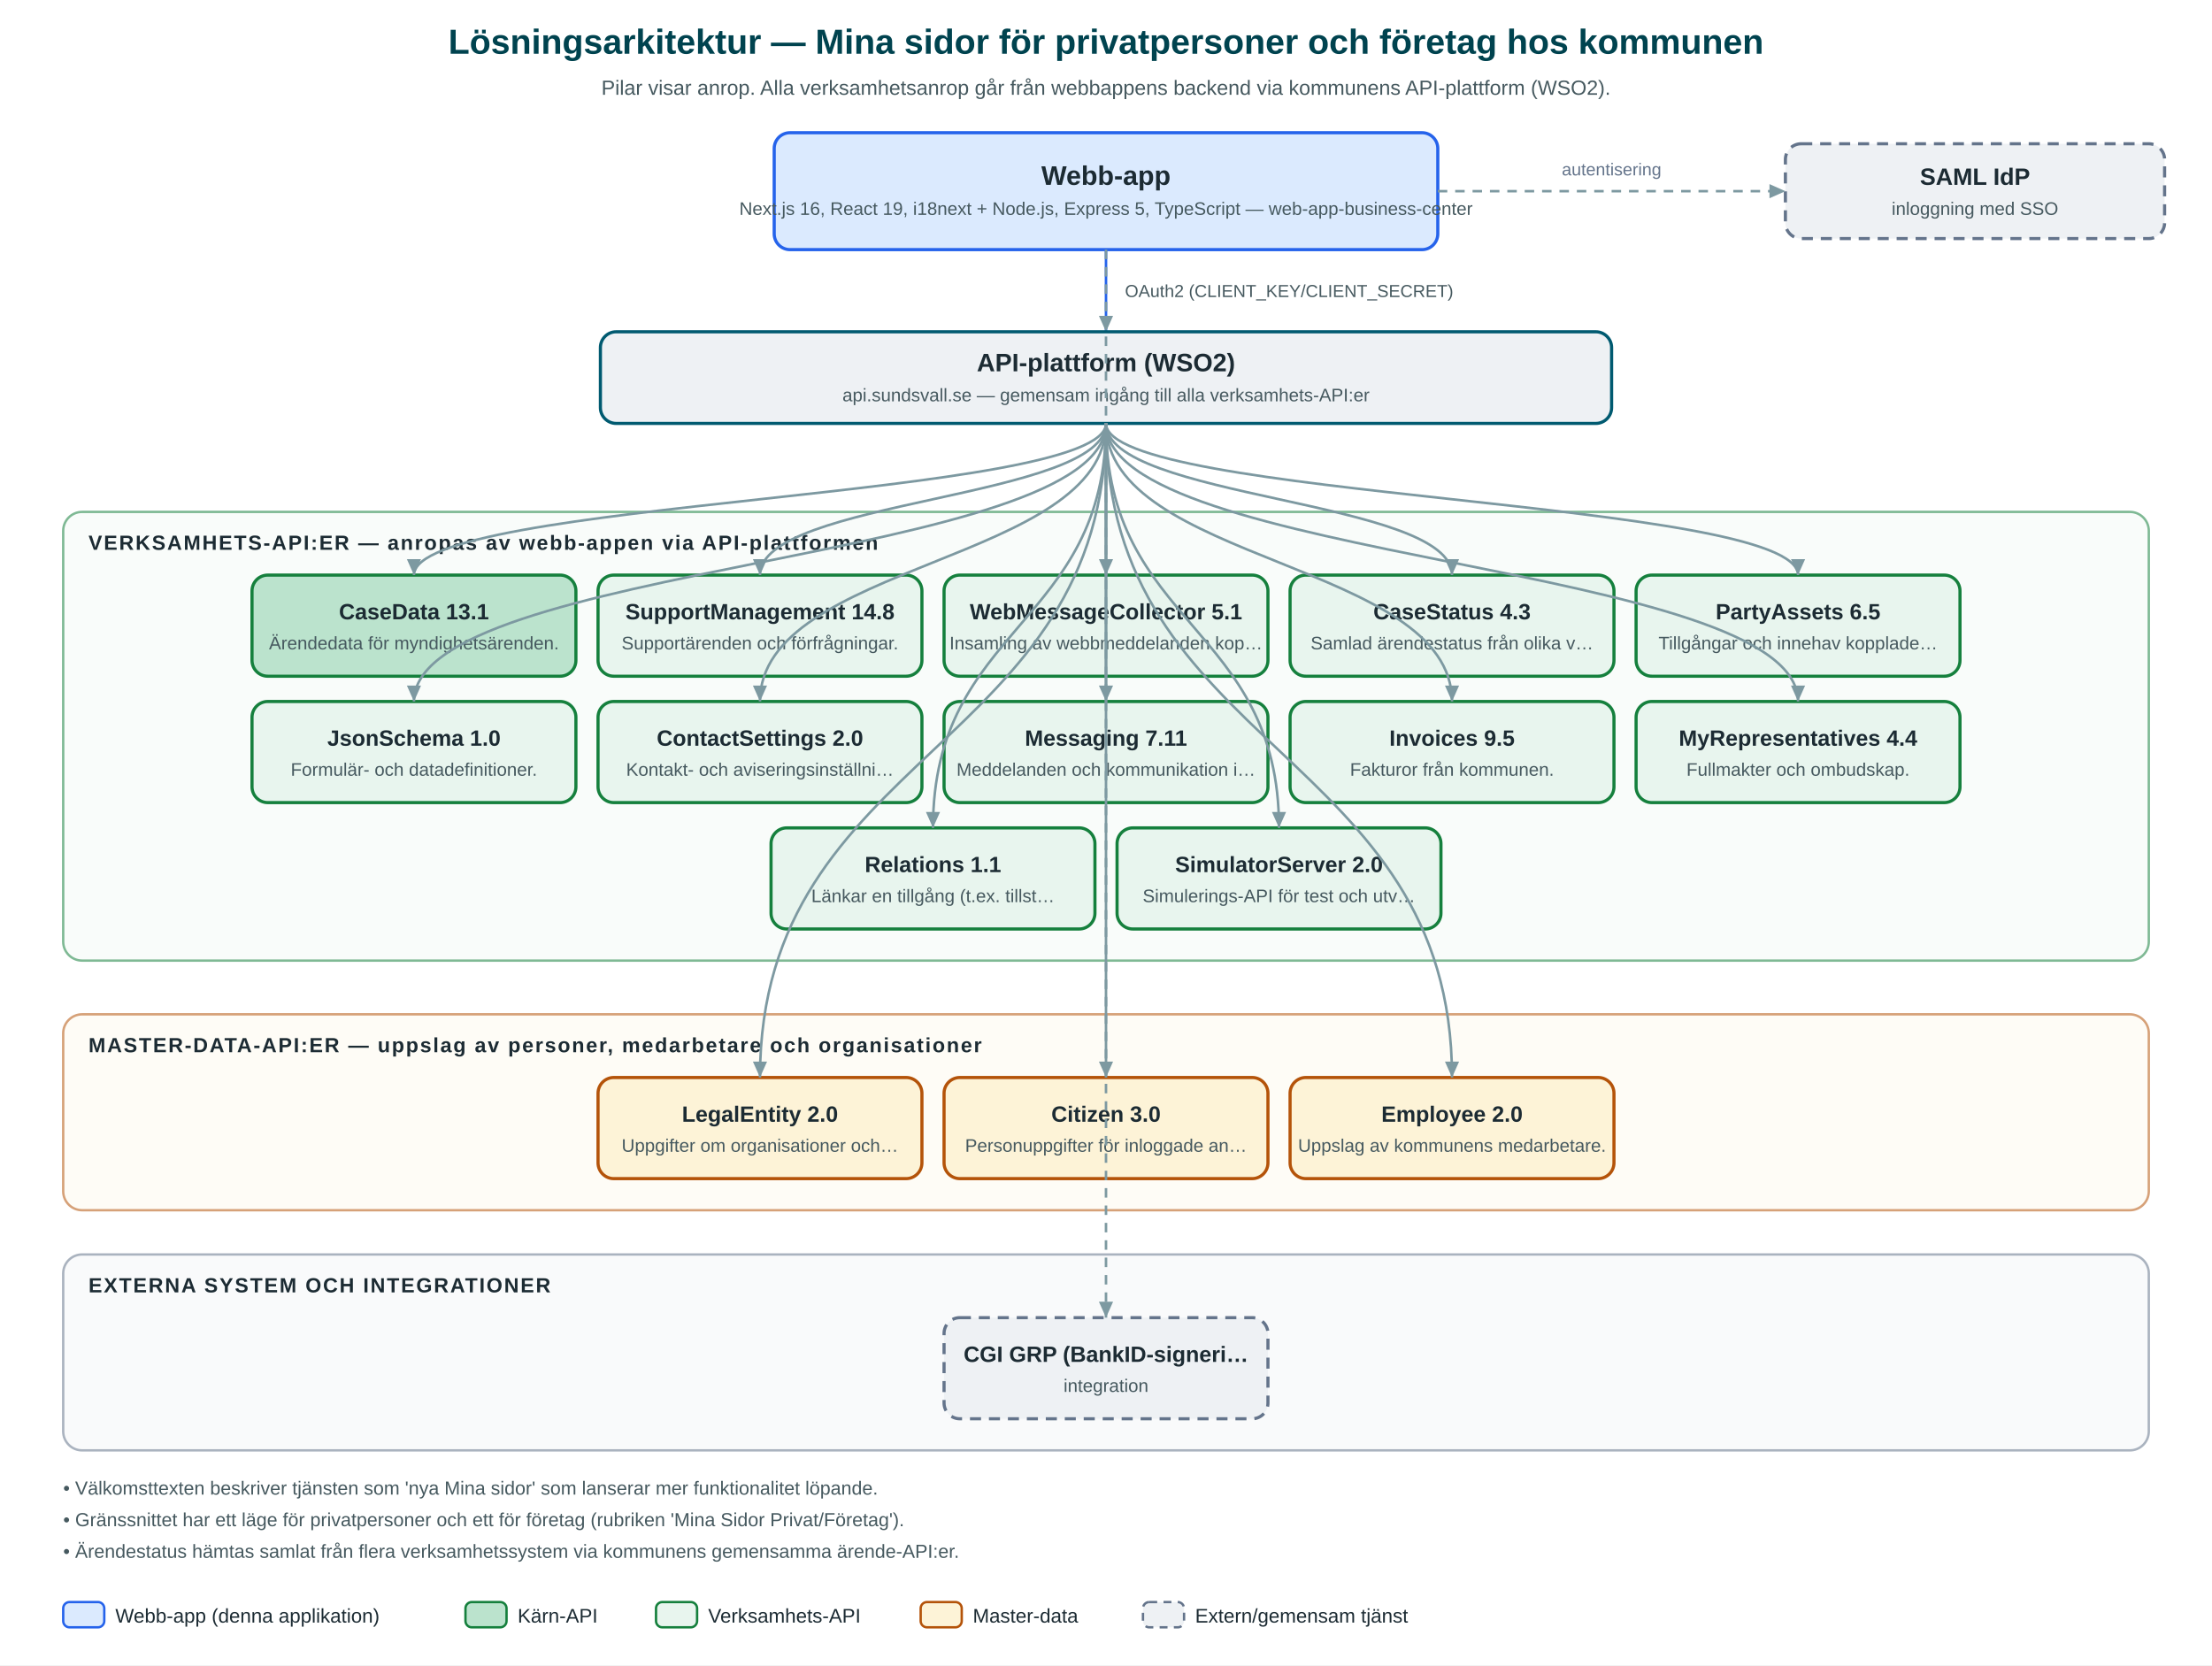
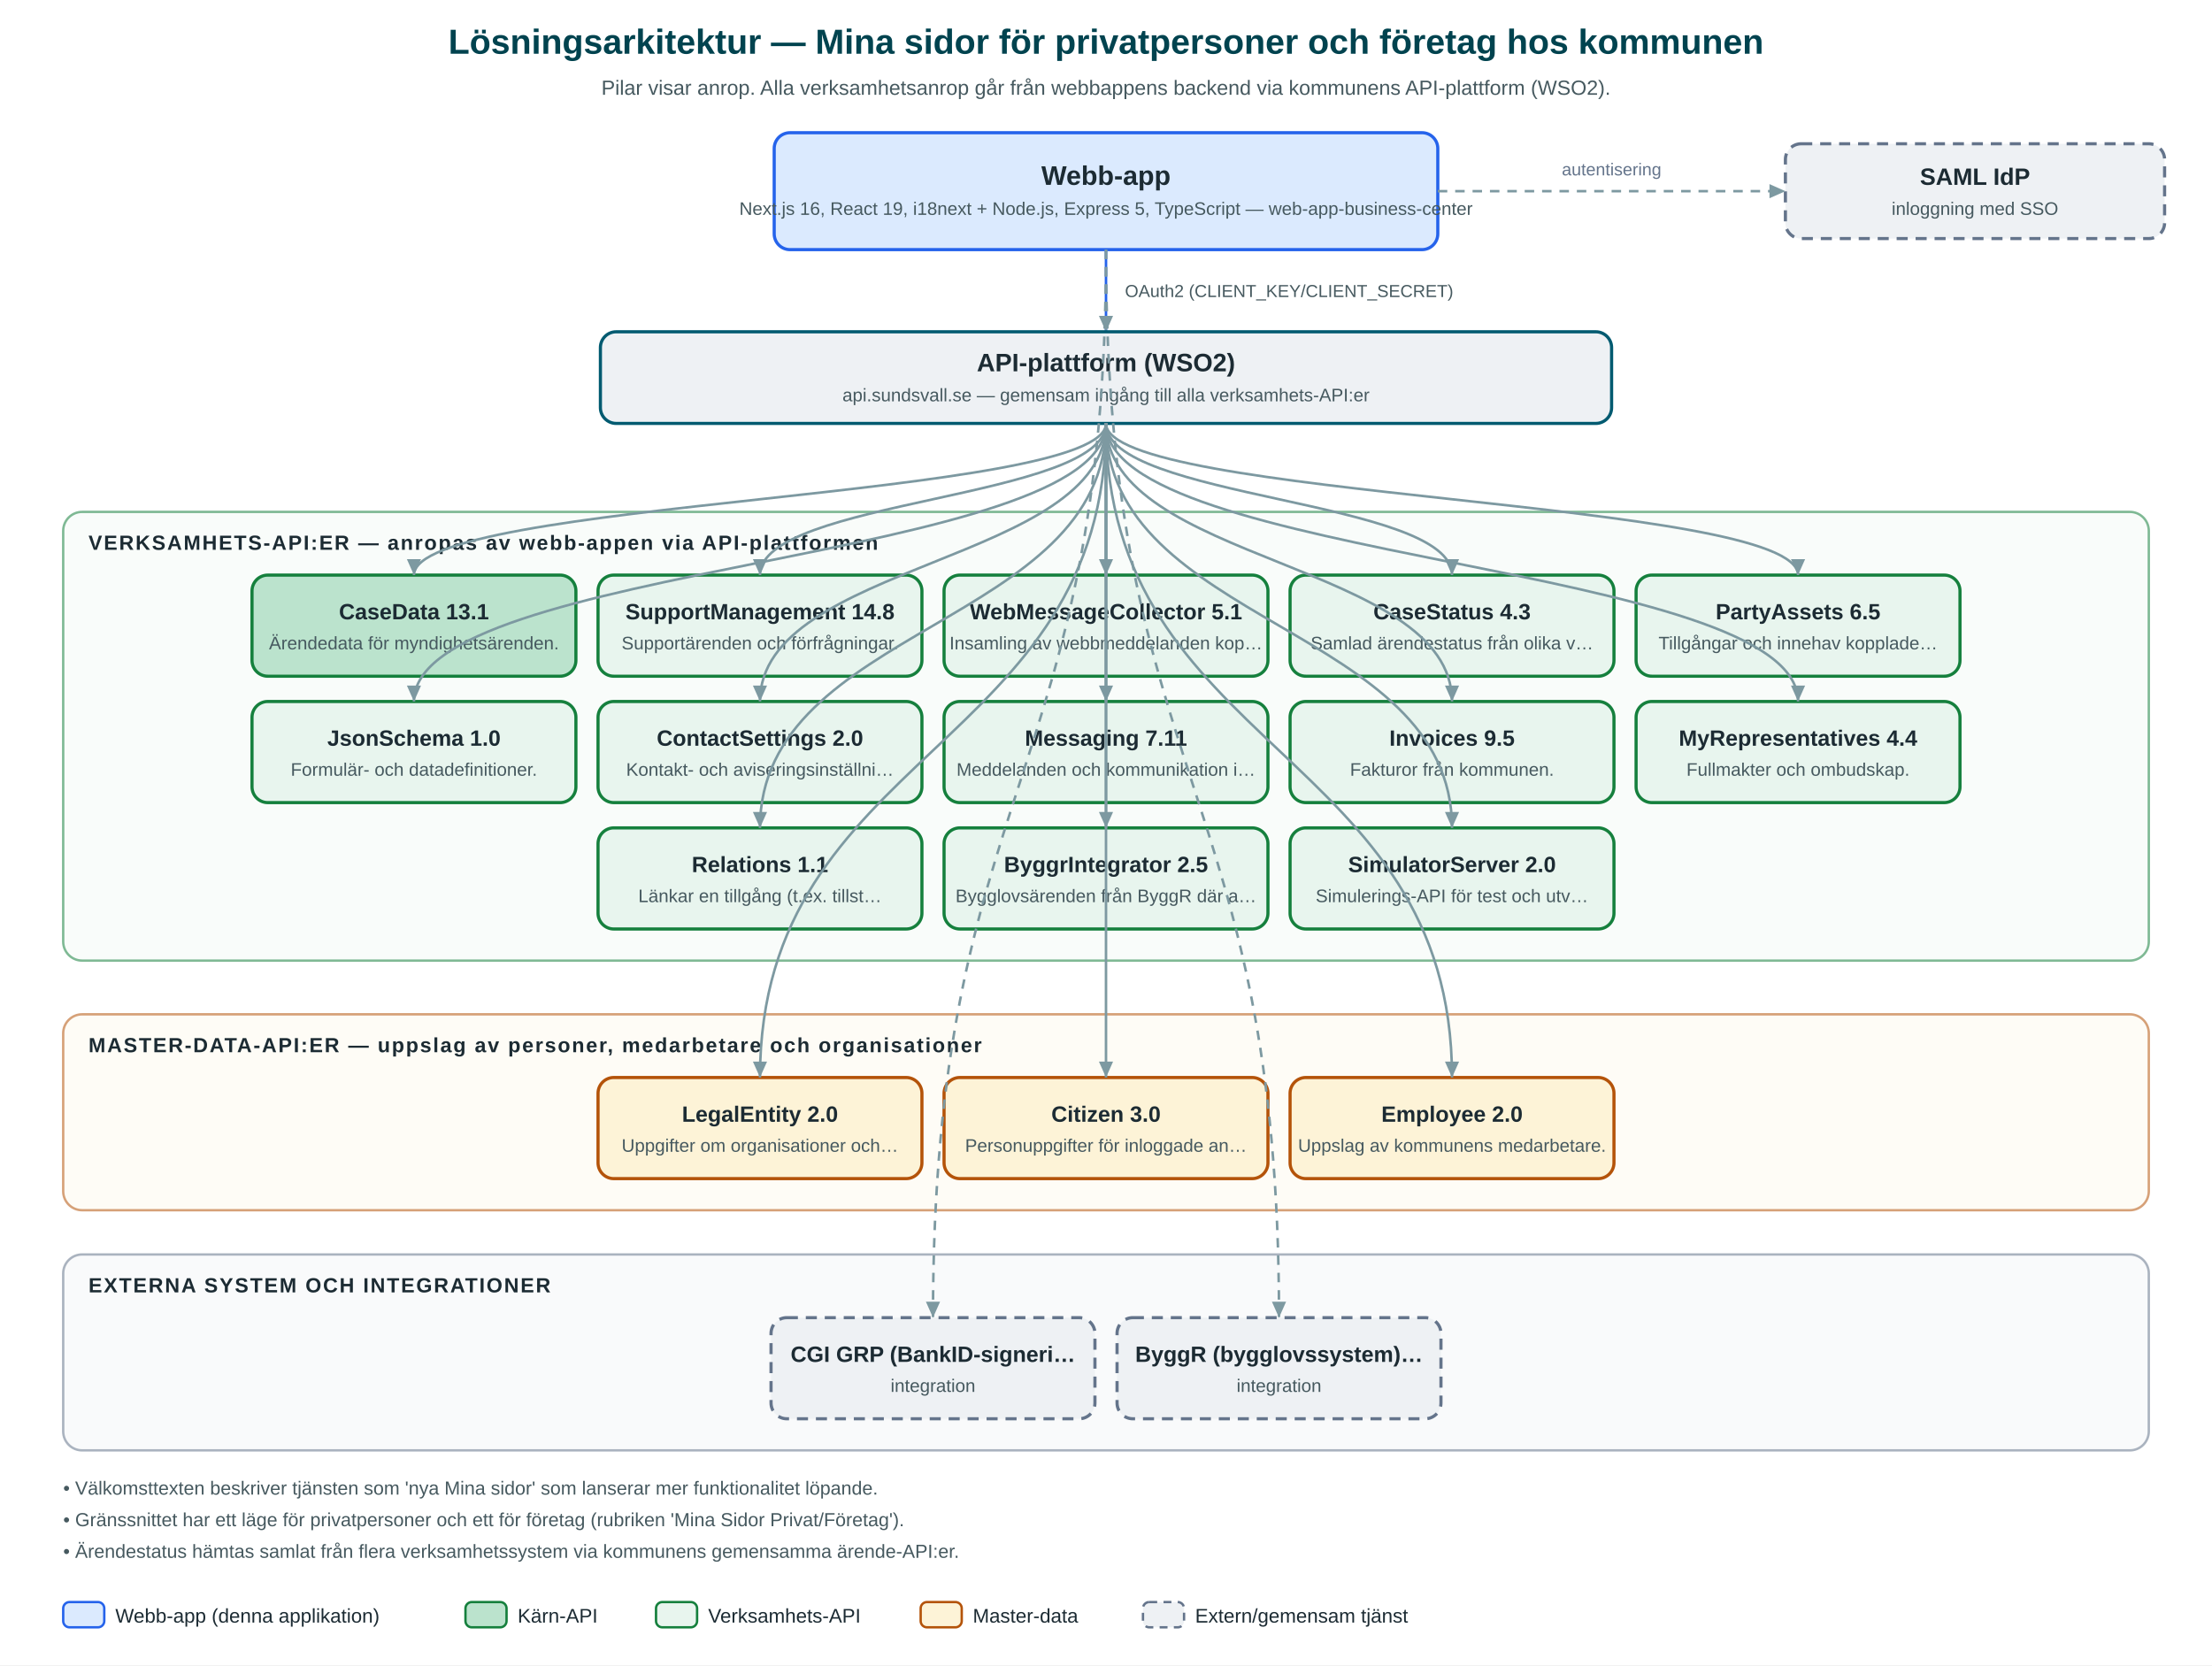
<svg xmlns="http://www.w3.org/2000/svg" viewBox="0 0 1400 1054" font-family="Segoe UI, Helvetica Neue, Arial, sans-serif" role="img" aria-label="Arkitekturdiagram för Mina sidor för privatpersoner och företag hos kommunen">
  <defs>
    <marker id="arr" viewBox="0 0 10 10" refX="9" refY="5" markerWidth="7" markerHeight="7" orient="auto-start-reverse">
      <path d="M 0 1 L 9 5 L 0 9 z" fill="#7d99a1" />
    </marker>
  </defs>
  <rect width="1400" height="1054" fill="#ffffff" />
  <text x="700.0" y="34" text-anchor="middle" font-size="22" font-weight="bold" fill="#00434f">Lösningsarkitektur — Mina sidor för privatpersoner och företag hos kommunen</text>
  <text x="700.0" y="60" text-anchor="middle" font-size="13" fill="#46595f">Pilar visar anrop. Alla verksamhetsanrop går från webbappens backend via kommunens API-plattform (WSO2).</text>
  <rect x="490.0" y="84" rx="10" width="420" height="74" fill="#dbeafe" stroke="#2563eb" stroke-width="2" />
  <text x="700.0" y="117.0" text-anchor="middle" font-size="17" font-weight="bold" fill="#1c2b33">Webb-app</text>
  <text x="700.0" y="136.0" text-anchor="middle" font-size="11.5" fill="#46595f">Next.js 16, React 19, i18next + Node.js, Express 5, TypeScript — web-app-business-center</text>
  <rect x="1130" y="91" rx="10" width="240" height="60" fill="#eef1f4" stroke="#64748b" stroke-width="2" stroke-dasharray="7,5" />
  <text x="1250.0" y="117.0" text-anchor="middle" font-size="15" font-weight="bold" fill="#1c2b33">SAML IdP</text>
  <text x="1250.0" y="136.0" text-anchor="middle" font-size="11.5" fill="#46595f">inloggning med SSO</text>
  <path d="M 910.0 121.0 L 1130 121.0" fill="none" stroke="#7d99a1" stroke-width="1.6" stroke-dasharray="6,5" marker-end="url(#arr)" />
  <text x="1020.0" y="111.0" text-anchor="middle" font-size="11" fill="#64748b">autentisering</text>
  <path d="M 700.0 158 L 700.0 210" fill="none" stroke="#2563eb" stroke-width="1.6" marker-end="url(#arr)" />
  <text x="712.0" y="188" font-size="11" fill="#46595f">OAuth2 (CLIENT_KEY/CLIENT_SECRET)</text>
  <rect x="380.0" y="210" rx="10" width="640" height="58" fill="#eef1f4" stroke="#005a70" stroke-width="2" />
  <text x="700.0" y="235.0" text-anchor="middle" font-size="16" font-weight="bold" fill="#1c2b33">API-plattform (WSO2)</text>
  <text x="700.0" y="254.0" text-anchor="middle" font-size="11.5" fill="#46595f">api.sundsvall.se — gemensam ingång till alla verksamhets-API:er</text>
  <rect x="40" y="324" rx="12" width="1320" height="284" fill="#f4faf6" stroke="#15803d" stroke-width="1.5" opacity="0.55" />
  <text x="56" y="348" font-size="13" font-weight="bold" letter-spacing="1" fill="#1c2b33">VERKSAMHETS-API:ER — anropas av webb-appen via API-plattformen</text>
  <rect x="159.5" y="364" rx="10" width="205" height="64" fill="#bbe3cd" stroke="#15803d" stroke-width="2" />
  <text x="262.0" y="392.0" text-anchor="middle" font-size="14" font-weight="bold" fill="#1c2b33">CaseData 13.1</text>
  <text x="262.0" y="411.0" text-anchor="middle" font-size="11.5" fill="#46595f">Ärendedata för myndighetsärenden.</text>
  <path d="M 700.0 268 C 700.0 316.0, 262.0 316.0, 262.0 364" fill="none" stroke="#7d99a1" stroke-width="1.6" marker-end="url(#arr)" />
  <rect x="378.5" y="364" rx="10" width="205" height="64" fill="#e8f5ee" stroke="#15803d" stroke-width="2" />
  <text x="481.0" y="392.0" text-anchor="middle" font-size="14" font-weight="bold" fill="#1c2b33">SupportManagement 14.8</text>
  <text x="481.0" y="411.0" text-anchor="middle" font-size="11.5" fill="#46595f">Supportärenden och förfrågningar.</text>
  <path d="M 700.0 268 C 700.0 316.0, 481.0 316.0, 481.0 364" fill="none" stroke="#7d99a1" stroke-width="1.6" marker-end="url(#arr)" />
  <rect x="597.5" y="364" rx="10" width="205" height="64" fill="#e8f5ee" stroke="#15803d" stroke-width="2" />
  <text x="700.0" y="392.0" text-anchor="middle" font-size="14" font-weight="bold" fill="#1c2b33">WebMessageCollector 5.1</text>
  <text x="700.0" y="411.0" text-anchor="middle" font-size="11.5" fill="#46595f">Insamling av webbmeddelanden kop…</text>
  <path d="M 700.0 268 C 700.0 316.0, 700.0 316.0, 700.0 364" fill="none" stroke="#7d99a1" stroke-width="1.6" marker-end="url(#arr)" />
  <rect x="816.5" y="364" rx="10" width="205" height="64" fill="#e8f5ee" stroke="#15803d" stroke-width="2" />
  <text x="919.0" y="392.0" text-anchor="middle" font-size="14" font-weight="bold" fill="#1c2b33">CaseStatus 4.3</text>
  <text x="919.0" y="411.0" text-anchor="middle" font-size="11.5" fill="#46595f">Samlad ärendestatus från olika v…</text>
  <path d="M 700.0 268 C 700.0 316.0, 919.0 316.0, 919.0 364" fill="none" stroke="#7d99a1" stroke-width="1.6" marker-end="url(#arr)" />
  <rect x="1035.5" y="364" rx="10" width="205" height="64" fill="#e8f5ee" stroke="#15803d" stroke-width="2" />
  <text x="1138.0" y="392.0" text-anchor="middle" font-size="14" font-weight="bold" fill="#1c2b33">PartyAssets 6.5</text>
  <text x="1138.0" y="411.0" text-anchor="middle" font-size="11.5" fill="#46595f">Tillgångar och innehav kopplade…</text>
  <path d="M 700.0 268 C 700.0 316.0, 1138.0 316.0, 1138.0 364" fill="none" stroke="#7d99a1" stroke-width="1.6" marker-end="url(#arr)" />
  <rect x="159.5" y="444" rx="10" width="205" height="64" fill="#e8f5ee" stroke="#15803d" stroke-width="2" />
  <text x="262.0" y="472.0" text-anchor="middle" font-size="14" font-weight="bold" fill="#1c2b33">JsonSchema 1.0</text>
  <text x="262.0" y="491.0" text-anchor="middle" font-size="11.5" fill="#46595f">Formulär- och datadefinitioner.</text>
  <path d="M 700.0 268 C 700.0 356.0, 262.0 356.0, 262.0 444" fill="none" stroke="#7d99a1" stroke-width="1.6" marker-end="url(#arr)" />
  <rect x="378.5" y="444" rx="10" width="205" height="64" fill="#e8f5ee" stroke="#15803d" stroke-width="2" />
  <text x="481.0" y="472.0" text-anchor="middle" font-size="14" font-weight="bold" fill="#1c2b33">ContactSettings 2.0</text>
  <text x="481.0" y="491.0" text-anchor="middle" font-size="11.5" fill="#46595f">Kontakt- och aviseringsinställni…</text>
  <path d="M 700.0 268 C 700.0 356.0, 481.0 356.0, 481.0 444" fill="none" stroke="#7d99a1" stroke-width="1.6" marker-end="url(#arr)" />
  <rect x="597.5" y="444" rx="10" width="205" height="64" fill="#e8f5ee" stroke="#15803d" stroke-width="2" />
  <text x="700.0" y="472.0" text-anchor="middle" font-size="14" font-weight="bold" fill="#1c2b33">Messaging 7.11</text>
  <text x="700.0" y="491.0" text-anchor="middle" font-size="11.5" fill="#46595f">Meddelanden och kommunikation i…</text>
  <path d="M 700.0 268 C 700.0 356.0, 700.0 356.0, 700.0 444" fill="none" stroke="#7d99a1" stroke-width="1.6" marker-end="url(#arr)" />
  <rect x="816.5" y="444" rx="10" width="205" height="64" fill="#e8f5ee" stroke="#15803d" stroke-width="2" />
  <text x="919.0" y="472.0" text-anchor="middle" font-size="14" font-weight="bold" fill="#1c2b33">Invoices 9.5</text>
  <text x="919.0" y="491.0" text-anchor="middle" font-size="11.5" fill="#46595f">Fakturor från kommunen.</text>
  <path d="M 700.0 268 C 700.0 356.0, 919.0 356.0, 919.0 444" fill="none" stroke="#7d99a1" stroke-width="1.6" marker-end="url(#arr)" />
  <rect x="1035.5" y="444" rx="10" width="205" height="64" fill="#e8f5ee" stroke="#15803d" stroke-width="2" />
  <text x="1138.0" y="472.0" text-anchor="middle" font-size="14" font-weight="bold" fill="#1c2b33">MyRepresentatives 4.4</text>
  <text x="1138.0" y="491.0" text-anchor="middle" font-size="11.5" fill="#46595f">Fullmakter och ombudskap.</text>
  <path d="M 700.0 268 C 700.0 356.0, 1138.0 356.0, 1138.0 444" fill="none" stroke="#7d99a1" stroke-width="1.6" marker-end="url(#arr)" />
-   <rect x="488.0" y="524" rx="10" width="205" height="64" fill="#e8f5ee" stroke="#15803d" stroke-width="2" />
-   <text x="590.5" y="552.0" text-anchor="middle" font-size="14" font-weight="bold" fill="#1c2b33">Relations 1.1</text>
-   <text x="590.5" y="571.0" text-anchor="middle" font-size="11.5" fill="#46595f">Länkar en tillgång (t.ex. tillst…</text>
-   <path d="M 700.0 268 C 700.0 396.0, 590.5 396.0, 590.5 524" fill="none" stroke="#7d99a1" stroke-width="1.6" marker-end="url(#arr)" />
-   <rect x="707.0" y="524" rx="10" width="205" height="64" fill="#e8f5ee" stroke="#15803d" stroke-width="2" />
-   <text x="809.5" y="552.0" text-anchor="middle" font-size="14" font-weight="bold" fill="#1c2b33">SimulatorServer 2.0</text>
-   <text x="809.5" y="571.0" text-anchor="middle" font-size="11.5" fill="#46595f">Simulerings-API för test och utv…</text>
-   <path d="M 700.0 268 C 700.0 396.0, 809.5 396.0, 809.5 524" fill="none" stroke="#7d99a1" stroke-width="1.6" marker-end="url(#arr)" />
+   <rect x="378.5" y="524" rx="10" width="205" height="64" fill="#e8f5ee" stroke="#15803d" stroke-width="2" />
+   <text x="481.0" y="552.0" text-anchor="middle" font-size="14" font-weight="bold" fill="#1c2b33">Relations 1.1</text>
+   <text x="481.0" y="571.0" text-anchor="middle" font-size="11.5" fill="#46595f">Länkar en tillgång (t.ex. tillst…</text>
+   <path d="M 700.0 268 C 700.0 396.0, 481.0 396.0, 481.0 524" fill="none" stroke="#7d99a1" stroke-width="1.6" marker-end="url(#arr)" />
+   <rect x="597.5" y="524" rx="10" width="205" height="64" fill="#e8f5ee" stroke="#15803d" stroke-width="2" />
+   <text x="700.0" y="552.0" text-anchor="middle" font-size="14" font-weight="bold" fill="#1c2b33">ByggrIntegrator 2.5</text>
+   <text x="700.0" y="571.0" text-anchor="middle" font-size="11.5" fill="#46595f">Bygglovsärenden från ByggR där a…</text>
+   <path d="M 700.0 268 C 700.0 396.0, 700.0 396.0, 700.0 524" fill="none" stroke="#7d99a1" stroke-width="1.6" marker-end="url(#arr)" />
+   <rect x="816.5" y="524" rx="10" width="205" height="64" fill="#e8f5ee" stroke="#15803d" stroke-width="2" />
+   <text x="919.0" y="552.0" text-anchor="middle" font-size="14" font-weight="bold" fill="#1c2b33">SimulatorServer 2.0</text>
+   <text x="919.0" y="571.0" text-anchor="middle" font-size="11.5" fill="#46595f">Simulerings-API för test och utv…</text>
+   <path d="M 700.0 268 C 700.0 396.0, 919.0 396.0, 919.0 524" fill="none" stroke="#7d99a1" stroke-width="1.6" marker-end="url(#arr)" />
  <rect x="40" y="642" rx="12" width="1320" height="124" fill="#fdf9ef" stroke="#b45309" stroke-width="1.5" opacity="0.55" />
  <text x="56" y="666" font-size="13" font-weight="bold" letter-spacing="1" fill="#1c2b33">MASTER-DATA-API:ER — uppslag av personer, medarbetare och organisationer</text>
  <rect x="378.5" y="682" rx="10" width="205" height="64" fill="#fdf3d7" stroke="#b45309" stroke-width="2" />
  <text x="481.0" y="710.0" text-anchor="middle" font-size="14" font-weight="bold" fill="#1c2b33">LegalEntity 2.0</text>
  <text x="481.0" y="729.0" text-anchor="middle" font-size="11.5" fill="#46595f">Uppgifter om organisationer och…</text>
  <path d="M 700.0 268 C 700.0 475.0, 481.0 475.0, 481.0 682" fill="none" stroke="#7d99a1" stroke-width="1.6" marker-end="url(#arr)" />
  <rect x="597.5" y="682" rx="10" width="205" height="64" fill="#fdf3d7" stroke="#b45309" stroke-width="2" />
  <text x="700.0" y="710.0" text-anchor="middle" font-size="14" font-weight="bold" fill="#1c2b33">Citizen 3.0</text>
  <text x="700.0" y="729.0" text-anchor="middle" font-size="11.5" fill="#46595f">Personuppgifter för inloggade an…</text>
  <path d="M 700.0 268 C 700.0 475.0, 700.0 475.0, 700.0 682" fill="none" stroke="#7d99a1" stroke-width="1.6" marker-end="url(#arr)" />
  <rect x="816.5" y="682" rx="10" width="205" height="64" fill="#fdf3d7" stroke="#b45309" stroke-width="2" />
  <text x="919.0" y="710.0" text-anchor="middle" font-size="14" font-weight="bold" fill="#1c2b33">Employee 2.0</text>
  <text x="919.0" y="729.0" text-anchor="middle" font-size="11.5" fill="#46595f">Uppslag av kommunens medarbetare.</text>
  <path d="M 700.0 268 C 700.0 475.0, 919.0 475.0, 919.0 682" fill="none" stroke="#7d99a1" stroke-width="1.6" marker-end="url(#arr)" />
  <rect x="40" y="794" rx="12" width="1320" height="124" fill="#f4f5f7" stroke="#64748b" stroke-width="1.5" opacity="0.55" />
  <text x="56" y="818" font-size="13" font-weight="bold" letter-spacing="1" fill="#1c2b33">EXTERNA SYSTEM OCH INTEGRATIONER</text>
-   <rect x="597.5" y="834" rx="10" width="205" height="64" fill="#eef1f4" stroke="#64748b" stroke-width="2" stroke-dasharray="7,5" />
-   <text x="700.0" y="862.0" text-anchor="middle" font-size="14" font-weight="bold" fill="#1c2b33">CGI GRP (BankID-signeri…</text>
-   <text x="700.0" y="881.0" text-anchor="middle" font-size="11.5" fill="#46595f">integration</text>
-   <path d="M 700.0 158 C 700.0 496.0, 700.0 496.0, 700.0 834" fill="none" stroke="#7d99a1" stroke-width="1.6" stroke-dasharray="6,5" marker-end="url(#arr)" />
+   <rect x="488.0" y="834" rx="10" width="205" height="64" fill="#eef1f4" stroke="#64748b" stroke-width="2" stroke-dasharray="7,5" />
+   <text x="590.5" y="862.0" text-anchor="middle" font-size="14" font-weight="bold" fill="#1c2b33">CGI GRP (BankID-signeri…</text>
+   <text x="590.5" y="881.0" text-anchor="middle" font-size="11.5" fill="#46595f">integration</text>
+   <path d="M 700.0 158 C 700.0 496.0, 590.5 496.0, 590.5 834" fill="none" stroke="#7d99a1" stroke-width="1.6" stroke-dasharray="6,5" marker-end="url(#arr)" />
+   <rect x="707.0" y="834" rx="10" width="205" height="64" fill="#eef1f4" stroke="#64748b" stroke-width="2" stroke-dasharray="7,5" />
+   <text x="809.5" y="862.0" text-anchor="middle" font-size="14" font-weight="bold" fill="#1c2b33">ByggR (bygglovssystem)…</text>
+   <text x="809.5" y="881.0" text-anchor="middle" font-size="11.5" fill="#46595f">integration</text>
+   <path d="M 700.0 158 C 700.0 496.0, 809.5 496.0, 809.5 834" fill="none" stroke="#7d99a1" stroke-width="1.6" stroke-dasharray="6,5" marker-end="url(#arr)" />
  <text x="40" y="946" font-size="12" fill="#46595f">• Välkomsttexten beskriver tjänsten som 'nya Mina sidor' som lanserar mer funktionalitet löpande.</text>
  <text x="40" y="966" font-size="12" fill="#46595f">• Gränssnittet har ett läge för privatpersoner och ett för företag (rubriken 'Mina Sidor Privat/Företag').</text>
  <text x="40" y="986" font-size="12" fill="#46595f">• Ärendestatus hämtas samlat från flera verksamhetssystem via kommunens gemensamma ärende-API:er.</text>
  <rect x="40" y="1014" width="26" height="16" rx="4" fill="#dbeafe" stroke="#2563eb" stroke-width="1.5" />
  <text x="73" y="1027" font-size="12.5" fill="#1c2b33">Webb-app (denna applikation)</text>
  <rect x="294.6" y="1014" width="26" height="16" rx="4" fill="#bbe3cd" stroke="#15803d" stroke-width="1.5" />
  <text x="327.6" y="1027" font-size="12.5" fill="#1c2b33">Kärn-API</text>
  <rect x="415.2" y="1014" width="26" height="16" rx="4" fill="#e8f5ee" stroke="#15803d" stroke-width="1.5" />
  <text x="448.2" y="1027" font-size="12.5" fill="#1c2b33">Verksamhets-API</text>
  <rect x="582.7" y="1014" width="26" height="16" rx="4" fill="#fdf3d7" stroke="#b45309" stroke-width="1.5" />
  <text x="615.7" y="1027" font-size="12.5" fill="#1c2b33">Master-data</text>
  <rect x="723.4" y="1014" width="26" height="16" rx="4" fill="#eef1f4" stroke="#64748b" stroke-width="1.5" stroke-dasharray="5,4" />
  <text x="756.4" y="1027" font-size="12.5" fill="#1c2b33">Extern/gemensam tjänst</text>
</svg>
